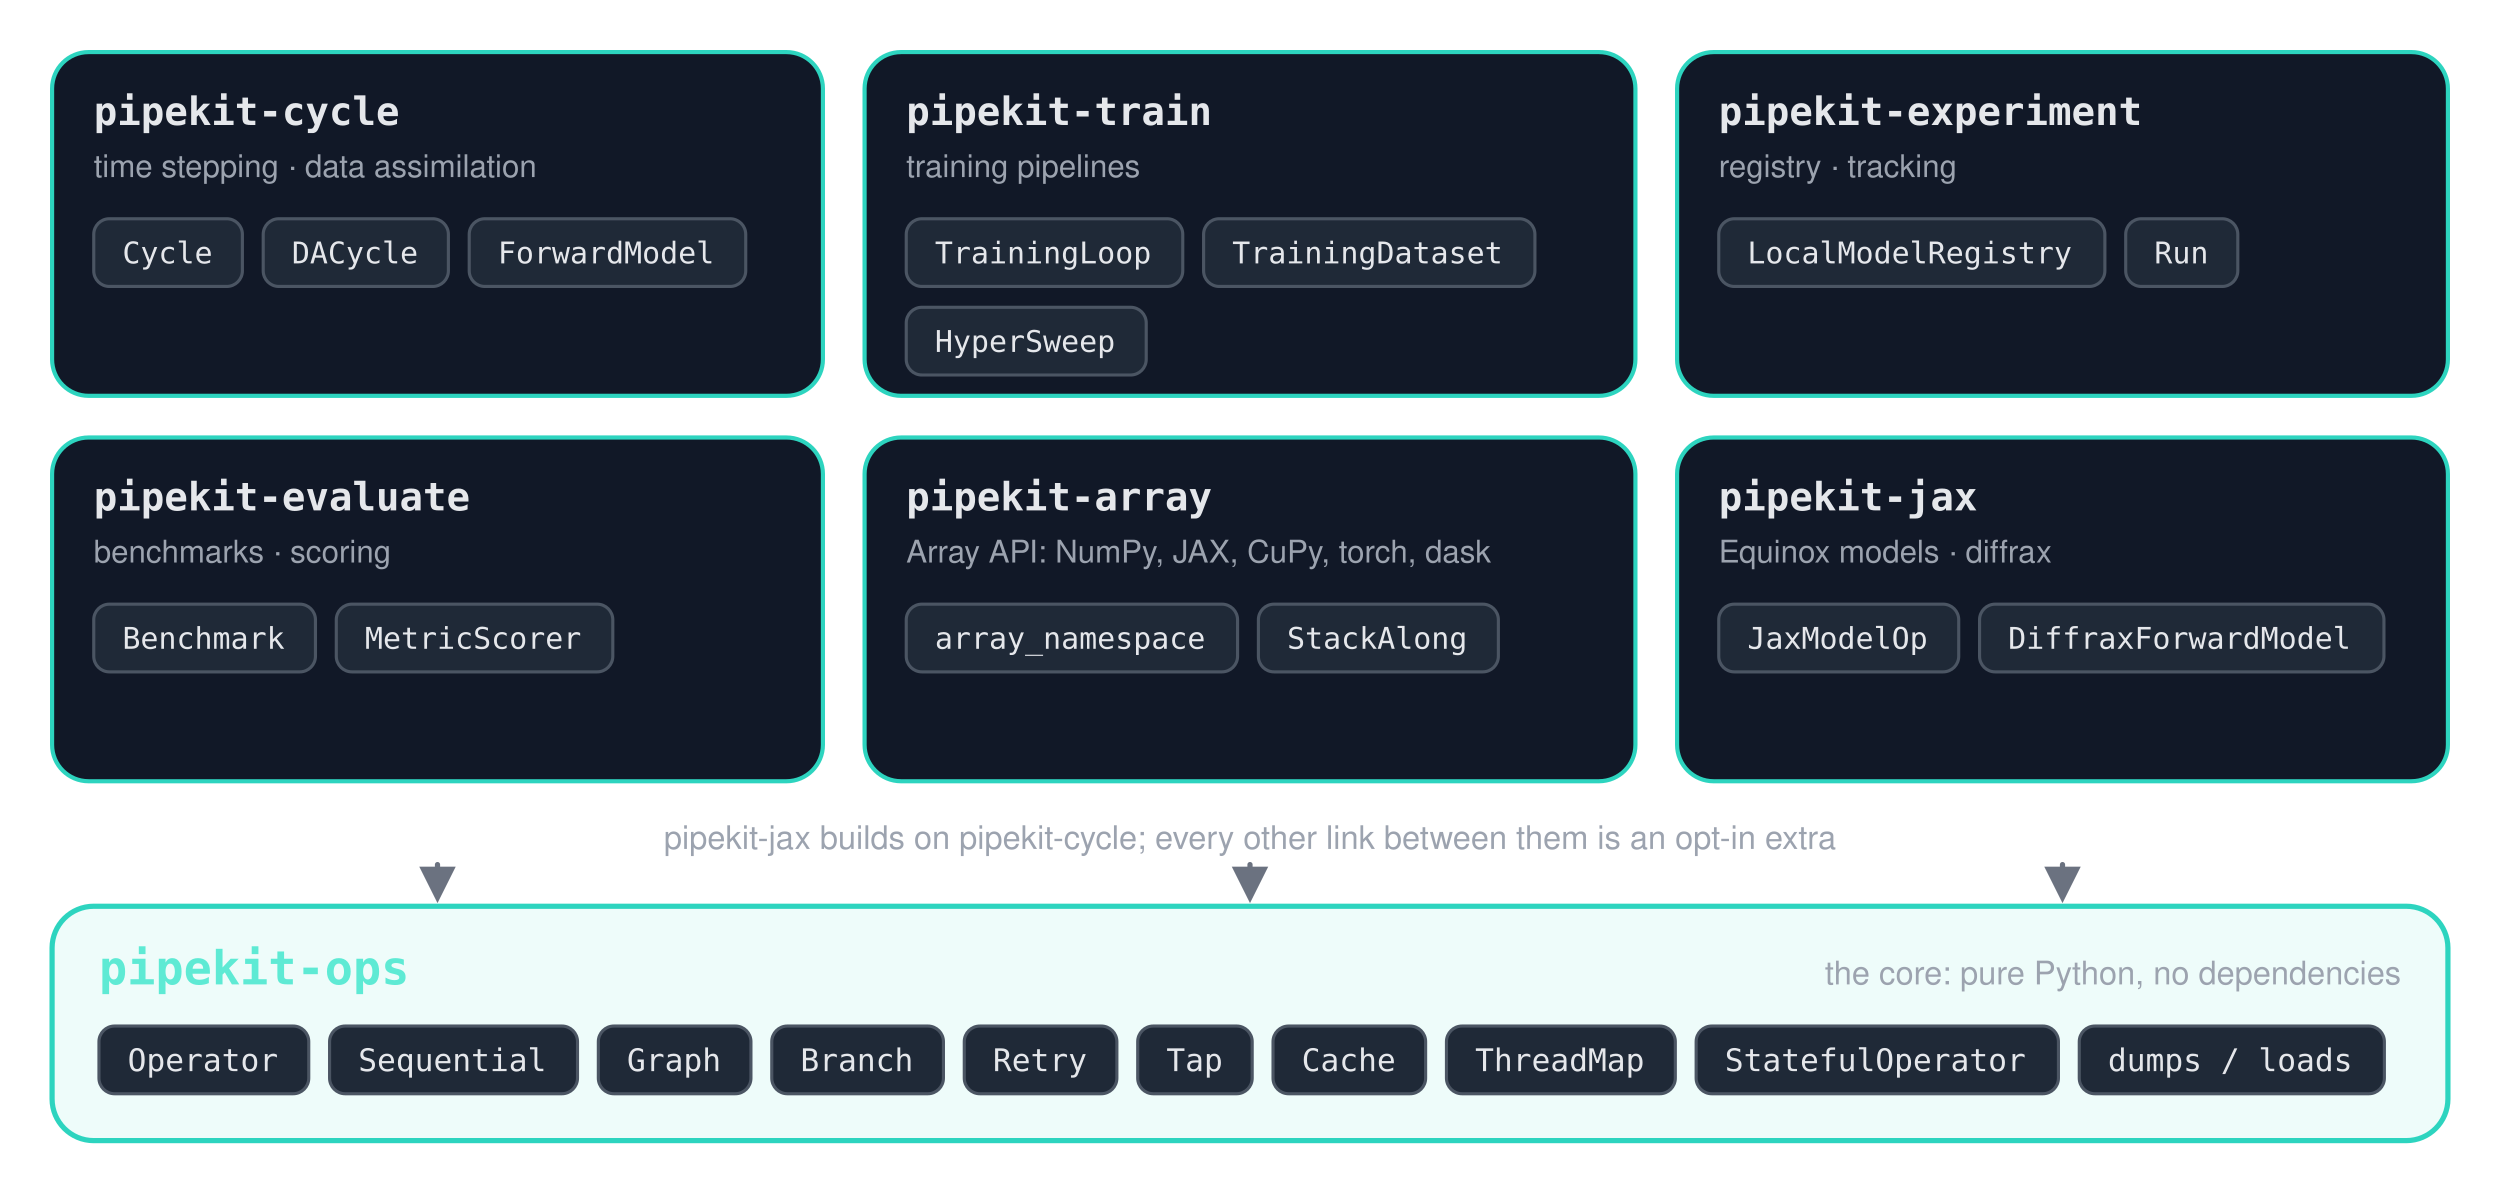
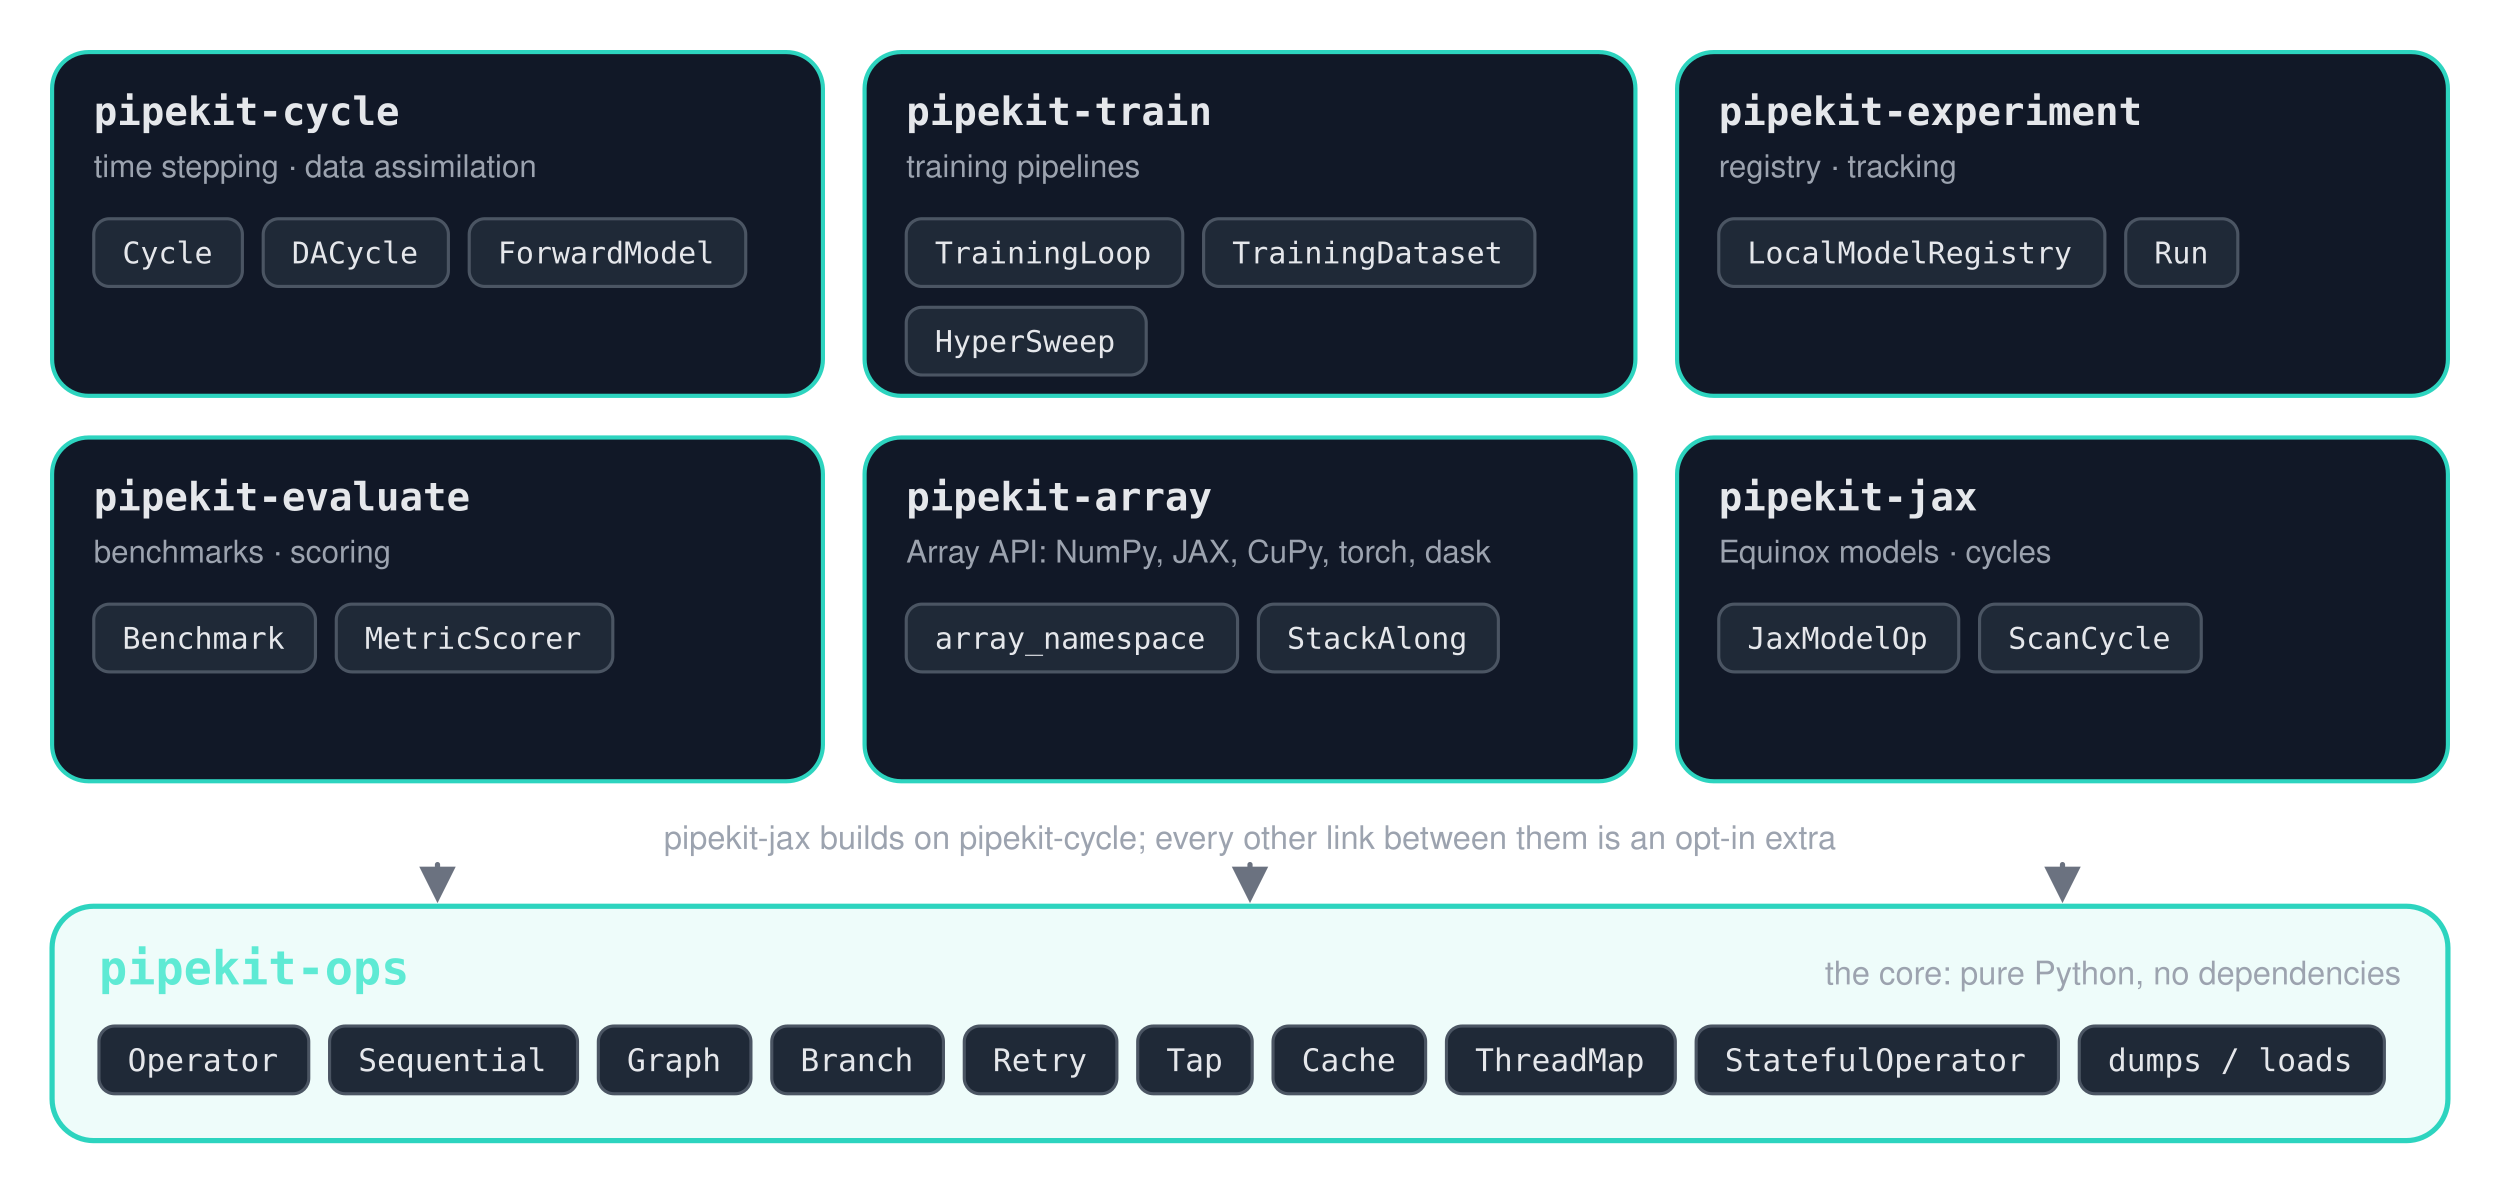
<svg xmlns="http://www.w3.org/2000/svg" width="960" height="458" viewBox="0 0 960 458" role="img" aria-label="The pipekit workspace: six sister packages (cycle, train, experiment, evaluate, array, jax) on the dependency-free pipekit-ops core">
  <defs>
    <marker id="pa" viewBox="0 0 10 10" refX="8" refY="5" markerWidth="7" markerHeight="7" orient="auto-start-reverse">
      <path d="M0 0 L10 5 L0 10 z" fill="#6B7280" />
    </marker>
  </defs>
  <rect x="20" y="20" width="296" height="132" rx="14" fill="#111827" stroke="#2DD4BF" stroke-width="1.6" />
  <text x="36" y="48" font-family="ui-monospace, SFMono-Regular, Menlo, Consolas, monospace" font-size="15" font-weight="700" fill="#E5E7EB" text-anchor="start">pipekit-cycle</text>
  <text x="36" y="68" font-family="ui-sans-serif, -apple-system, 'Segoe UI', Helvetica, Arial, sans-serif" font-size="12" font-weight="400" fill="#9CA3AF" text-anchor="start">time stepping · data assimilation</text>
  <rect x="36" y="84" width="57.075" height="26" rx="6" fill="#1F2937" stroke="#4B5563" stroke-width="1.2" />
  <text x="47" y="101.14" font-family="ui-monospace, SFMono-Regular, Menlo, Consolas, monospace" font-size="11.5" font-weight="400" fill="#E5E7EB" text-anchor="start">Cycle</text>
  <rect x="101.075" y="84" width="71.105" height="26" rx="6" fill="#1F2937" stroke="#4B5563" stroke-width="1.2" />
  <text x="112.075" y="101.14" font-family="ui-monospace, SFMono-Regular, Menlo, Consolas, monospace" font-size="11.5" font-weight="400" fill="#E5E7EB" text-anchor="start">DACycle</text>
  <rect x="180.18" y="84" width="106.18" height="26" rx="6" fill="#1F2937" stroke="#4B5563" stroke-width="1.2" />
  <text x="191.18" y="101.14" font-family="ui-monospace, SFMono-Regular, Menlo, Consolas, monospace" font-size="11.5" font-weight="400" fill="#E5E7EB" text-anchor="start">ForwardModel</text>
  <rect x="332" y="20" width="296" height="132" rx="14" fill="#111827" stroke="#2DD4BF" stroke-width="1.6" />
  <text x="348" y="48" font-family="ui-monospace, SFMono-Regular, Menlo, Consolas, monospace" font-size="15" font-weight="700" fill="#E5E7EB" text-anchor="start">pipekit-train</text>
  <text x="348" y="68" font-family="ui-sans-serif, -apple-system, 'Segoe UI', Helvetica, Arial, sans-serif" font-size="12" font-weight="400" fill="#9CA3AF" text-anchor="start">training pipelines</text>
  <rect x="348" y="84" width="106.18" height="26" rx="6" fill="#1F2937" stroke="#4B5563" stroke-width="1.2" />
  <text x="359" y="101.14" font-family="ui-monospace, SFMono-Regular, Menlo, Consolas, monospace" font-size="11.5" font-weight="400" fill="#E5E7EB" text-anchor="start">TrainingLoop</text>
  <rect x="462.18" y="84" width="127.225" height="26" rx="6" fill="#1F2937" stroke="#4B5563" stroke-width="1.2" />
  <text x="473.18" y="101.14" font-family="ui-monospace, SFMono-Regular, Menlo, Consolas, monospace" font-size="11.5" font-weight="400" fill="#E5E7EB" text-anchor="start">TrainingDataset</text>
  <rect x="348" y="118" width="92.15" height="26" rx="6" fill="#1F2937" stroke="#4B5563" stroke-width="1.2" />
  <text x="359" y="135.14" font-family="ui-monospace, SFMono-Regular, Menlo, Consolas, monospace" font-size="11.5" font-weight="400" fill="#E5E7EB" text-anchor="start">HyperSweep</text>
  <rect x="644" y="20" width="296" height="132" rx="14" fill="#111827" stroke="#2DD4BF" stroke-width="1.6" />
  <text x="660" y="48" font-family="ui-monospace, SFMono-Regular, Menlo, Consolas, monospace" font-size="15" font-weight="700" fill="#E5E7EB" text-anchor="start">pipekit-experiment</text>
  <text x="660" y="68" font-family="ui-sans-serif, -apple-system, 'Segoe UI', Helvetica, Arial, sans-serif" font-size="12" font-weight="400" fill="#9CA3AF" text-anchor="start">registry · tracking</text>
  <rect x="660" y="84" width="148.27" height="26" rx="6" fill="#1F2937" stroke="#4B5563" stroke-width="1.2" />
  <text x="671" y="101.14" font-family="ui-monospace, SFMono-Regular, Menlo, Consolas, monospace" font-size="11.5" font-weight="400" fill="#E5E7EB" text-anchor="start">LocalModelRegistry</text>
  <rect x="816.27" y="84" width="43.045" height="26" rx="6" fill="#1F2937" stroke="#4B5563" stroke-width="1.2" />
  <text x="827.27" y="101.14" font-family="ui-monospace, SFMono-Regular, Menlo, Consolas, monospace" font-size="11.5" font-weight="400" fill="#E5E7EB" text-anchor="start">Run</text>
  <rect x="20" y="168" width="296" height="132" rx="14" fill="#111827" stroke="#2DD4BF" stroke-width="1.6" />
  <text x="36" y="196" font-family="ui-monospace, SFMono-Regular, Menlo, Consolas, monospace" font-size="15" font-weight="700" fill="#E5E7EB" text-anchor="start">pipekit-evaluate</text>
  <text x="36" y="216" font-family="ui-sans-serif, -apple-system, 'Segoe UI', Helvetica, Arial, sans-serif" font-size="12" font-weight="400" fill="#9CA3AF" text-anchor="start">benchmarks · scoring</text>
  <rect x="36" y="232" width="85.135" height="26" rx="6" fill="#1F2937" stroke="#4B5563" stroke-width="1.2" />
  <text x="47" y="249.14" font-family="ui-monospace, SFMono-Regular, Menlo, Consolas, monospace" font-size="11.5" font-weight="400" fill="#E5E7EB" text-anchor="start">Benchmark</text>
  <rect x="129.135" y="232" width="106.18" height="26" rx="6" fill="#1F2937" stroke="#4B5563" stroke-width="1.2" />
  <text x="140.135" y="249.14" font-family="ui-monospace, SFMono-Regular, Menlo, Consolas, monospace" font-size="11.5" font-weight="400" fill="#E5E7EB" text-anchor="start">MetricScorer</text>
  <rect x="332" y="168" width="296" height="132" rx="14" fill="#111827" stroke="#2DD4BF" stroke-width="1.6" />
  <text x="348" y="196" font-family="ui-monospace, SFMono-Regular, Menlo, Consolas, monospace" font-size="15" font-weight="700" fill="#E5E7EB" text-anchor="start">pipekit-array</text>
  <text x="348" y="216" font-family="ui-sans-serif, -apple-system, 'Segoe UI', Helvetica, Arial, sans-serif" font-size="12" font-weight="400" fill="#9CA3AF" text-anchor="start">Array API: NumPy, JAX, CuPy, torch, dask</text>
  <rect x="348" y="232" width="127.225" height="26" rx="6" fill="#1F2937" stroke="#4B5563" stroke-width="1.2" />
  <text x="359" y="249.14" font-family="ui-monospace, SFMono-Regular, Menlo, Consolas, monospace" font-size="11.5" font-weight="400" fill="#E5E7EB" text-anchor="start">array_namespace</text>
  <rect x="483.225" y="232" width="92.15" height="26" rx="6" fill="#1F2937" stroke="#4B5563" stroke-width="1.2" />
  <text x="494.225" y="249.14" font-family="ui-monospace, SFMono-Regular, Menlo, Consolas, monospace" font-size="11.5" font-weight="400" fill="#E5E7EB" text-anchor="start">StackAlong</text>
  <rect x="644" y="168" width="296" height="132" rx="14" fill="#111827" stroke="#2DD4BF" stroke-width="1.6" />
  <text x="660" y="196" font-family="ui-monospace, SFMono-Regular, Menlo, Consolas, monospace" font-size="15" font-weight="700" fill="#E5E7EB" text-anchor="start">pipekit-jax</text>
-   <text x="660" y="216" font-family="ui-sans-serif, -apple-system, 'Segoe UI', Helvetica, Arial, sans-serif" font-size="12" font-weight="400" fill="#9CA3AF" text-anchor="start">Equinox models · diffrax</text>
+   <text x="660" y="216" font-family="ui-sans-serif, -apple-system, 'Segoe UI', Helvetica, Arial, sans-serif" font-size="12" font-weight="400" fill="#9CA3AF" text-anchor="start">Equinox models · cycles</text>
  <rect x="660" y="232" width="92.15" height="26" rx="6" fill="#1F2937" stroke="#4B5563" stroke-width="1.2" />
  <text x="671" y="249.14" font-family="ui-monospace, SFMono-Regular, Menlo, Consolas, monospace" font-size="11.5" font-weight="400" fill="#E5E7EB" text-anchor="start">JaxModelOp</text>
-   <rect x="760.15" y="232" width="155.285" height="26" rx="6" fill="#1F2937" stroke="#4B5563" stroke-width="1.2" />
-   <text x="771.15" y="249.14" font-family="ui-monospace, SFMono-Regular, Menlo, Consolas, monospace" font-size="11.5" font-weight="400" fill="#E5E7EB" text-anchor="start">DiffraxForwardModel</text>
+   <rect x="760.15" y="232" width="85.135" height="26" rx="6" fill="#1F2937" stroke="#4B5563" stroke-width="1.2" />
+   <text x="771.15" y="249.14" font-family="ui-monospace, SFMono-Regular, Menlo, Consolas, monospace" font-size="11.5" font-weight="400" fill="#E5E7EB" text-anchor="start">ScanCycle</text>
  <text x="480" y="326" font-family="ui-sans-serif, -apple-system, 'Segoe UI', Helvetica, Arial, sans-serif" font-size="12.5" font-weight="400" fill="#9CA3AF" text-anchor="middle">pipekit-jax builds on pipekit-cycle; every other link between them is an opt-in extra</text>
  <rect x="20" y="348" width="920" height="90" rx="16" fill="#2DD4BF" fill-opacity="0.08" stroke="#2DD4BF" stroke-width="2" />
  <text x="38" y="378" font-family="ui-monospace, SFMono-Regular, Menlo, Consolas, monospace" font-size="18" font-weight="700" fill="#5EEAD4" text-anchor="start">pipekit-ops</text>
  <text x="922" y="378" font-family="ui-sans-serif, -apple-system, 'Segoe UI', Helvetica, Arial, sans-serif" font-size="12.5" font-weight="400" fill="#9CA3AF" text-anchor="end">the core: pure Python, no dependencies</text>
  <rect x="38" y="394" width="80.56" height="26" rx="6" fill="#1F2937" stroke="#4B5563" stroke-width="1.2" />
  <text x="49" y="411.32" font-family="ui-monospace, SFMono-Regular, Menlo, Consolas, monospace" font-size="12" font-weight="400" fill="#E5E7EB" text-anchor="start">Operator</text>
  <rect x="126.56" y="394" width="95.2" height="26" rx="6" fill="#1F2937" stroke="#4B5563" stroke-width="1.2" />
  <text x="137.56" y="411.32" font-family="ui-monospace, SFMono-Regular, Menlo, Consolas, monospace" font-size="12" font-weight="400" fill="#E5E7EB" text-anchor="start">Sequential</text>
  <rect x="229.76" y="394" width="58.6" height="26" rx="6" fill="#1F2937" stroke="#4B5563" stroke-width="1.2" />
  <text x="240.76" y="411.32" font-family="ui-monospace, SFMono-Regular, Menlo, Consolas, monospace" font-size="12" font-weight="400" fill="#E5E7EB" text-anchor="start">Graph</text>
  <rect x="296.36" y="394" width="65.92" height="26" rx="6" fill="#1F2937" stroke="#4B5563" stroke-width="1.2" />
  <text x="307.36" y="411.32" font-family="ui-monospace, SFMono-Regular, Menlo, Consolas, monospace" font-size="12" font-weight="400" fill="#E5E7EB" text-anchor="start">Branch</text>
  <rect x="370.28" y="394" width="58.6" height="26" rx="6" fill="#1F2937" stroke="#4B5563" stroke-width="1.2" />
  <text x="381.28" y="411.32" font-family="ui-monospace, SFMono-Regular, Menlo, Consolas, monospace" font-size="12" font-weight="400" fill="#E5E7EB" text-anchor="start">Retry</text>
  <rect x="436.88" y="394" width="43.96" height="26" rx="6" fill="#1F2937" stroke="#4B5563" stroke-width="1.2" />
  <text x="447.88" y="411.32" font-family="ui-monospace, SFMono-Regular, Menlo, Consolas, monospace" font-size="12" font-weight="400" fill="#E5E7EB" text-anchor="start">Tap</text>
  <rect x="488.84" y="394" width="58.6" height="26" rx="6" fill="#1F2937" stroke="#4B5563" stroke-width="1.2" />
  <text x="499.84" y="411.32" font-family="ui-monospace, SFMono-Regular, Menlo, Consolas, monospace" font-size="12" font-weight="400" fill="#E5E7EB" text-anchor="start">Cache</text>
  <rect x="555.44" y="394" width="87.88" height="26" rx="6" fill="#1F2937" stroke="#4B5563" stroke-width="1.2" />
  <text x="566.44" y="411.32" font-family="ui-monospace, SFMono-Regular, Menlo, Consolas, monospace" font-size="12" font-weight="400" fill="#E5E7EB" text-anchor="start">ThreadMap</text>
  <rect x="651.32" y="394" width="139.12" height="26" rx="6" fill="#1F2937" stroke="#4B5563" stroke-width="1.2" />
  <text x="662.32" y="411.32" font-family="ui-monospace, SFMono-Regular, Menlo, Consolas, monospace" font-size="12" font-weight="400" fill="#E5E7EB" text-anchor="start">StatefulOperator</text>
  <rect x="798.44" y="394" width="117.16" height="26" rx="6" fill="#1F2937" stroke="#4B5563" stroke-width="1.2" />
  <text x="809.44" y="411.32" font-family="ui-monospace, SFMono-Regular, Menlo, Consolas, monospace" font-size="12" font-weight="400" fill="#E5E7EB" text-anchor="start">dumps / loads</text>
  <path d="M168.0 332 L168.0 344" fill="none" stroke="#6B7280" stroke-width="2" stroke-linecap="round" stroke-linejoin="round" marker-end="url(#pa)" />
  <path d="M480.0 332 L480.0 344" fill="none" stroke="#6B7280" stroke-width="2" stroke-linecap="round" stroke-linejoin="round" marker-end="url(#pa)" />
  <path d="M792.0 332 L792.0 344" fill="none" stroke="#6B7280" stroke-width="2" stroke-linecap="round" stroke-linejoin="round" marker-end="url(#pa)" />
</svg>
